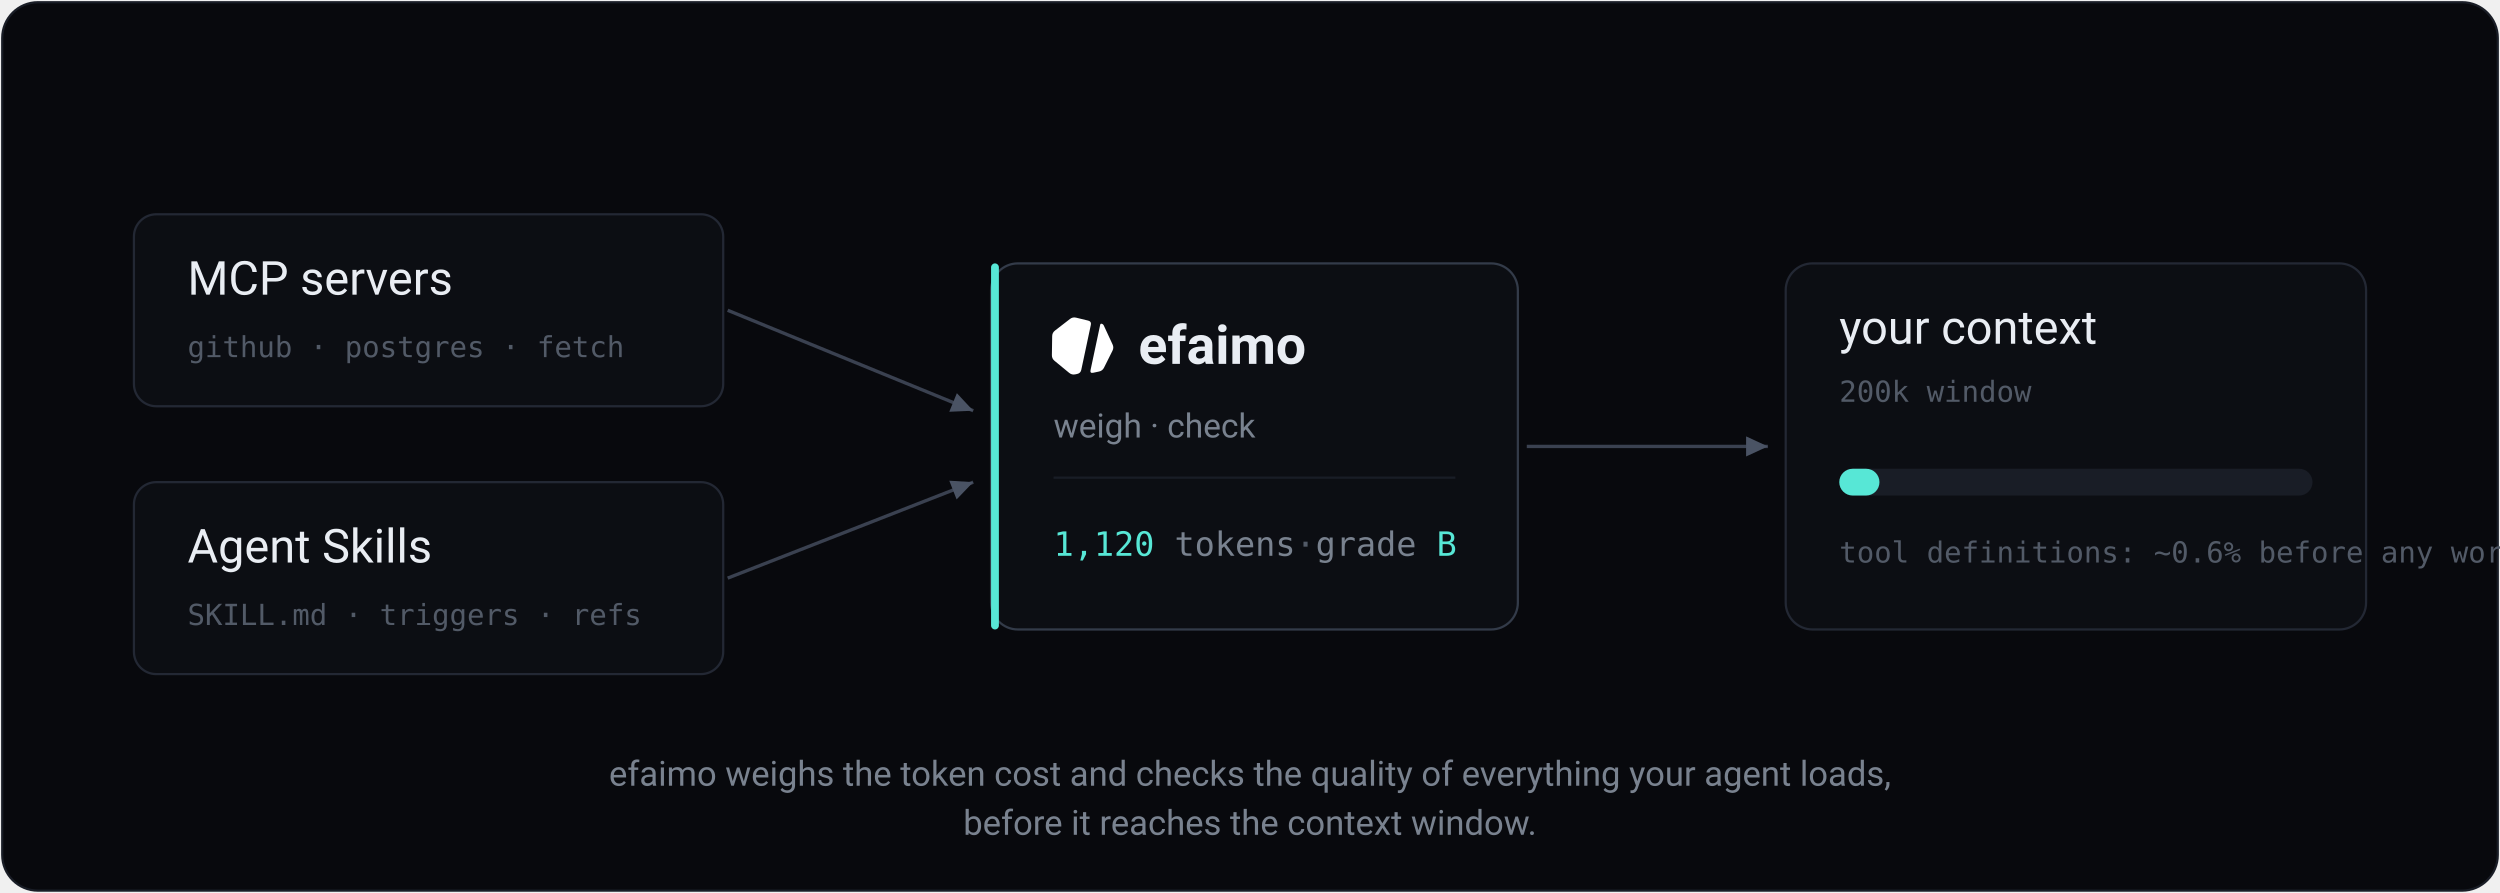
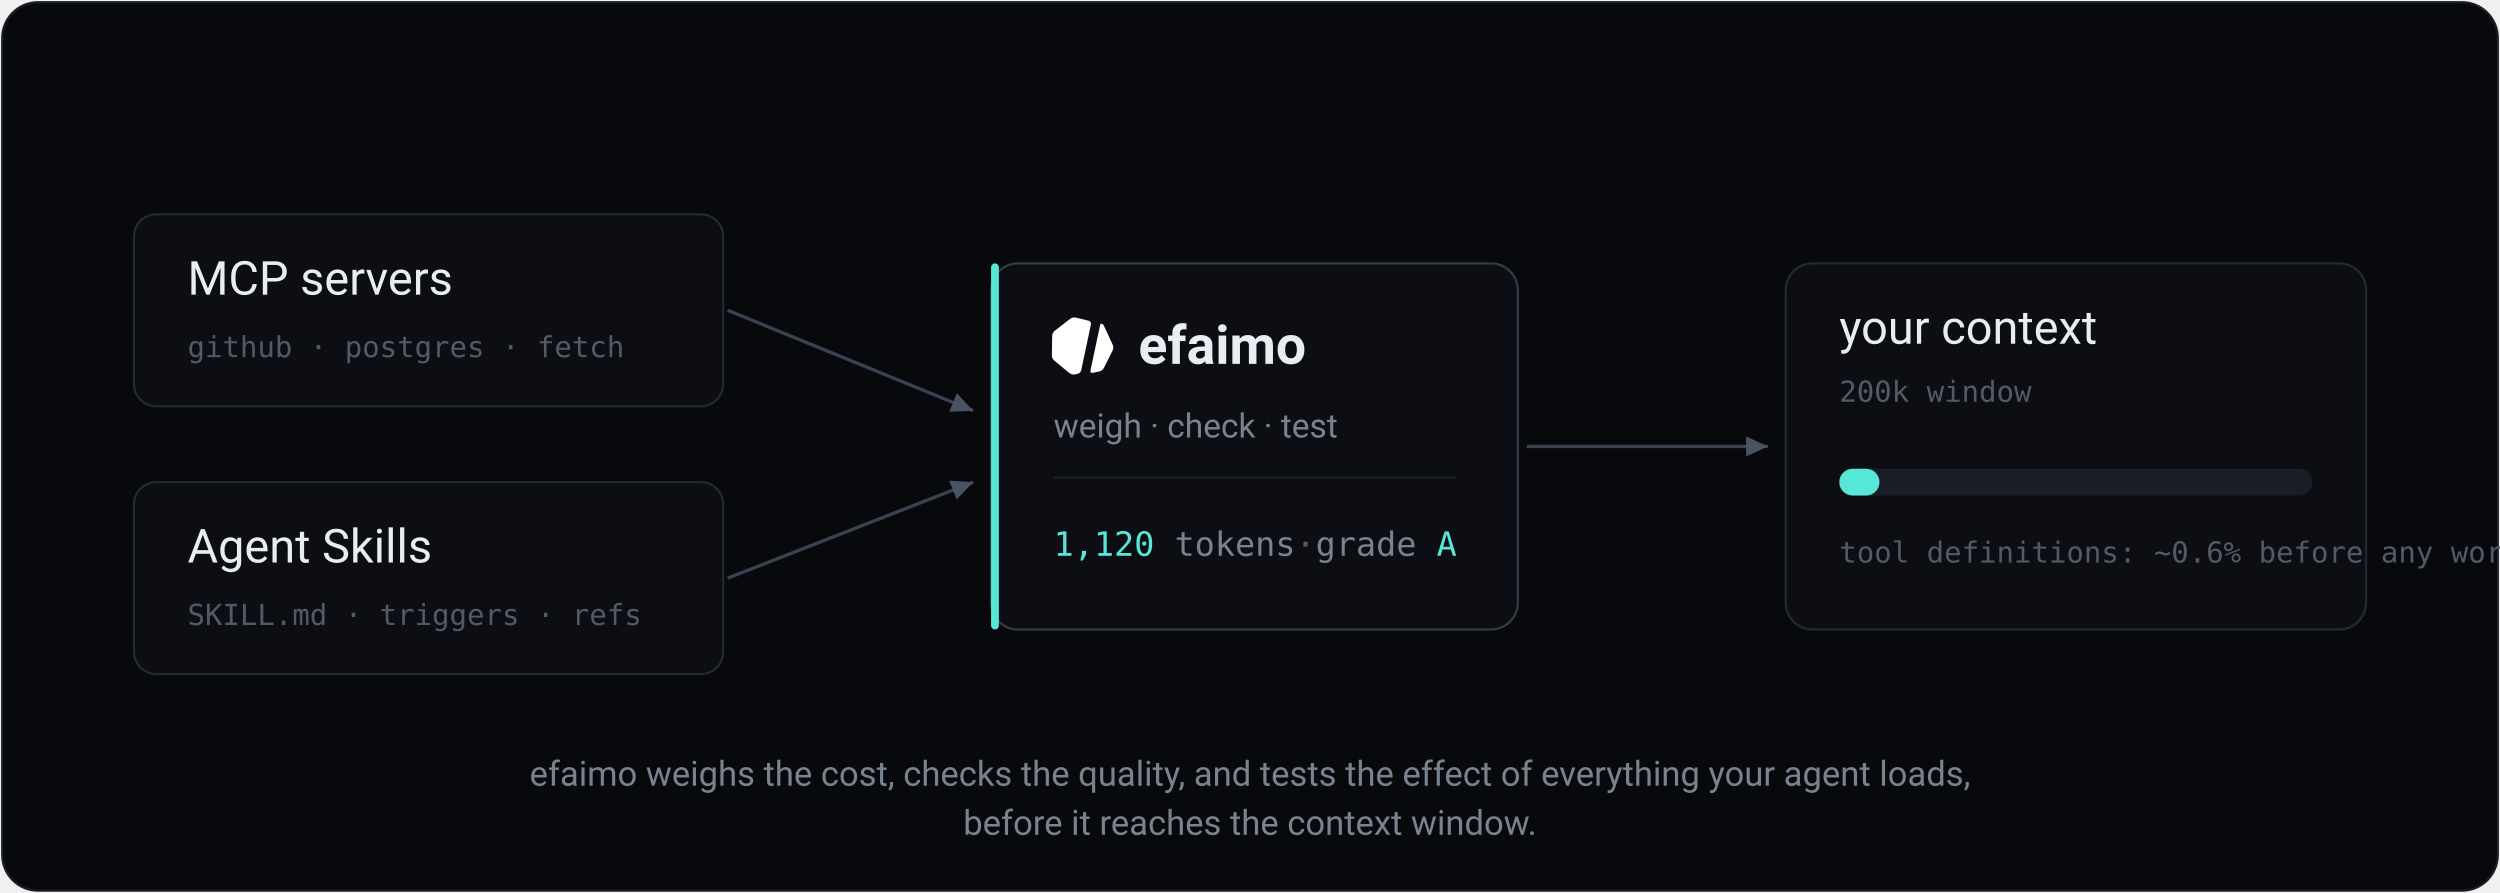
- <svg xmlns="http://www.w3.org/2000/svg" width="1120" height="400" viewBox="0 0 1120 400" role="img" aria-label="How efaimo works: it weighs and checks what your agent loads before it reaches the context window.">
+ <svg xmlns="http://www.w3.org/2000/svg" width="1120" height="400" viewBox="0 0 1120 400" role="img" aria-label="How efaimo works: it weighs, checks, and tests what your agent loads before it reaches the context window.">
  <defs>
    <marker id="arrow" markerWidth="9" markerHeight="9" refX="6.5" refY="3" orient="auto">
      <path d="M0,0 L6.5,3 L0,6 Z" fill="#4a5364" />
    </marker>
    <style>
      .s { font-family: ui-sans-serif, system-ui, -apple-system, "Segoe UI", Roboto, sans-serif; }
      .m { font-family: ui-monospace, SFMono-Regular, Menlo, Consolas, monospace; }
    </style>
  </defs>
  <rect x="1" y="1" width="1118" height="398" rx="16" fill="#08090D" stroke="#191D26" stroke-width="1" />
  <rect x="60" y="96" width="264" height="86" rx="10" fill="#0C0E13" stroke="#232834" stroke-width="1" />
  <text x="84" y="132" class="s" font-size="21" fill="#E9EDF3">MCP servers</text>
  <text x="84" y="160" class="m" font-size="13" fill="#525a67">github · postgres · fetch</text>
  <rect x="60" y="216" width="264" height="86" rx="10" fill="#0C0E13" stroke="#232834" stroke-width="1" />
  <text x="84" y="252" class="s" font-size="21" fill="#E9EDF3">Agent Skills</text>
  <text x="84" y="280" class="m" font-size="13" fill="#525a67">SKILL.md · triggers · refs</text>
  <line x1="326" y1="139" x2="436" y2="184" stroke="#3a4150" stroke-width="1.5" marker-end="url(#arrow)" />
  <line x1="326" y1="259" x2="436" y2="216" stroke="#3a4150" stroke-width="1.5" marker-end="url(#arrow)" />
  <rect x="444" y="118" width="236" height="164" rx="12" fill="#0C0E13" stroke="#333b49" stroke-width="1" />
  <rect x="444" y="118" width="3.5" height="164" rx="1.75" fill="#57E7D6" />
  <svg x="470" y="140" width="30" height="30" viewBox="0 0 48 48">
    <path fill="#FFFFFF" d="M14.972 4.625Q16.934 3.108 19.342 3.696L28.028 5.816Q30.437 6.403 29.921 8.828L23.061 41.104Q22.545 43.53 20.12 44.045L18.734 44.34Q16.308 44.855 14.393 43.281L3.872 34.629Q1.956 33.054 1.993 30.575L2.197 16.954Q2.234 14.475 4.195 12.958ZM36.609 8.808Q36.814 7.841 37.773 8.075L37.773 8.075Q38.733 8.31 39.148 9.206L45.502 22.92Q46.545 25.17 45.434 27.388L39.342 39.572Q38.232 41.789 35.808 42.305L31.615 43.195Q29.19 43.711 29.705 41.286Z" />
  </svg>
  <text x="510" y="163" class="s" font-size="24" font-weight="600" fill="#E9EDF3">efaimo</text>
-   <text x="472" y="196" class="s" font-size="15" fill="#79828F">weigh · check</text>
+   <text x="472" y="196" class="s" font-size="15" fill="#79828F">weigh · check · test</text>
  <line x1="472" y1="214" x2="652" y2="214" stroke="#191D26" stroke-width="1" />
  <text x="472" y="249" class="m" font-size="15" fill="#79828F">
-     <tspan fill="#57E7D6">1,120</tspan> tokens<tspan fill="#525a67"> · </tspan>grade <tspan fill="#57E7D6">B</tspan>
+     <tspan fill="#57E7D6">1,120</tspan> tokens<tspan fill="#525a67"> · </tspan>grade <tspan fill="#57E7D6">A</tspan>
  </text>
  <line x1="684" y1="200" x2="792" y2="200" stroke="#3a4150" stroke-width="1.5" marker-end="url(#arrow)" />
  <rect x="800" y="118" width="260" height="164" rx="12" fill="#0C0E13" stroke="#232834" stroke-width="1" />
  <text x="824" y="154" class="s" font-size="21" fill="#E9EDF3">your context</text>
  <text x="824" y="180" class="m" font-size="13" fill="#525a67">200k window</text>
  <rect x="824" y="210" width="212" height="12" rx="6" fill="#191D26" />
  <rect x="824" y="210" width="18" height="12" rx="6" fill="#57E7D6" />
  <text x="824" y="252" class="m" font-size="13" fill="#525a67">tool definitions: ~0.6% before any work</text>
-   <text x="560" y="352" text-anchor="middle" class="s" font-size="15.5" fill="#79828F">efaimo weighs the token cost and checks the quality of everything your agent loads,</text>
+   <text x="560" y="352" text-anchor="middle" class="s" font-size="15.5" fill="#79828F">efaimo weighs the cost, checks the quality, and tests the effect of everything your agent loads,</text>
  <text x="560" y="374" text-anchor="middle" class="s" font-size="15.5" fill="#79828F">before it reaches the context window.</text>
</svg>
